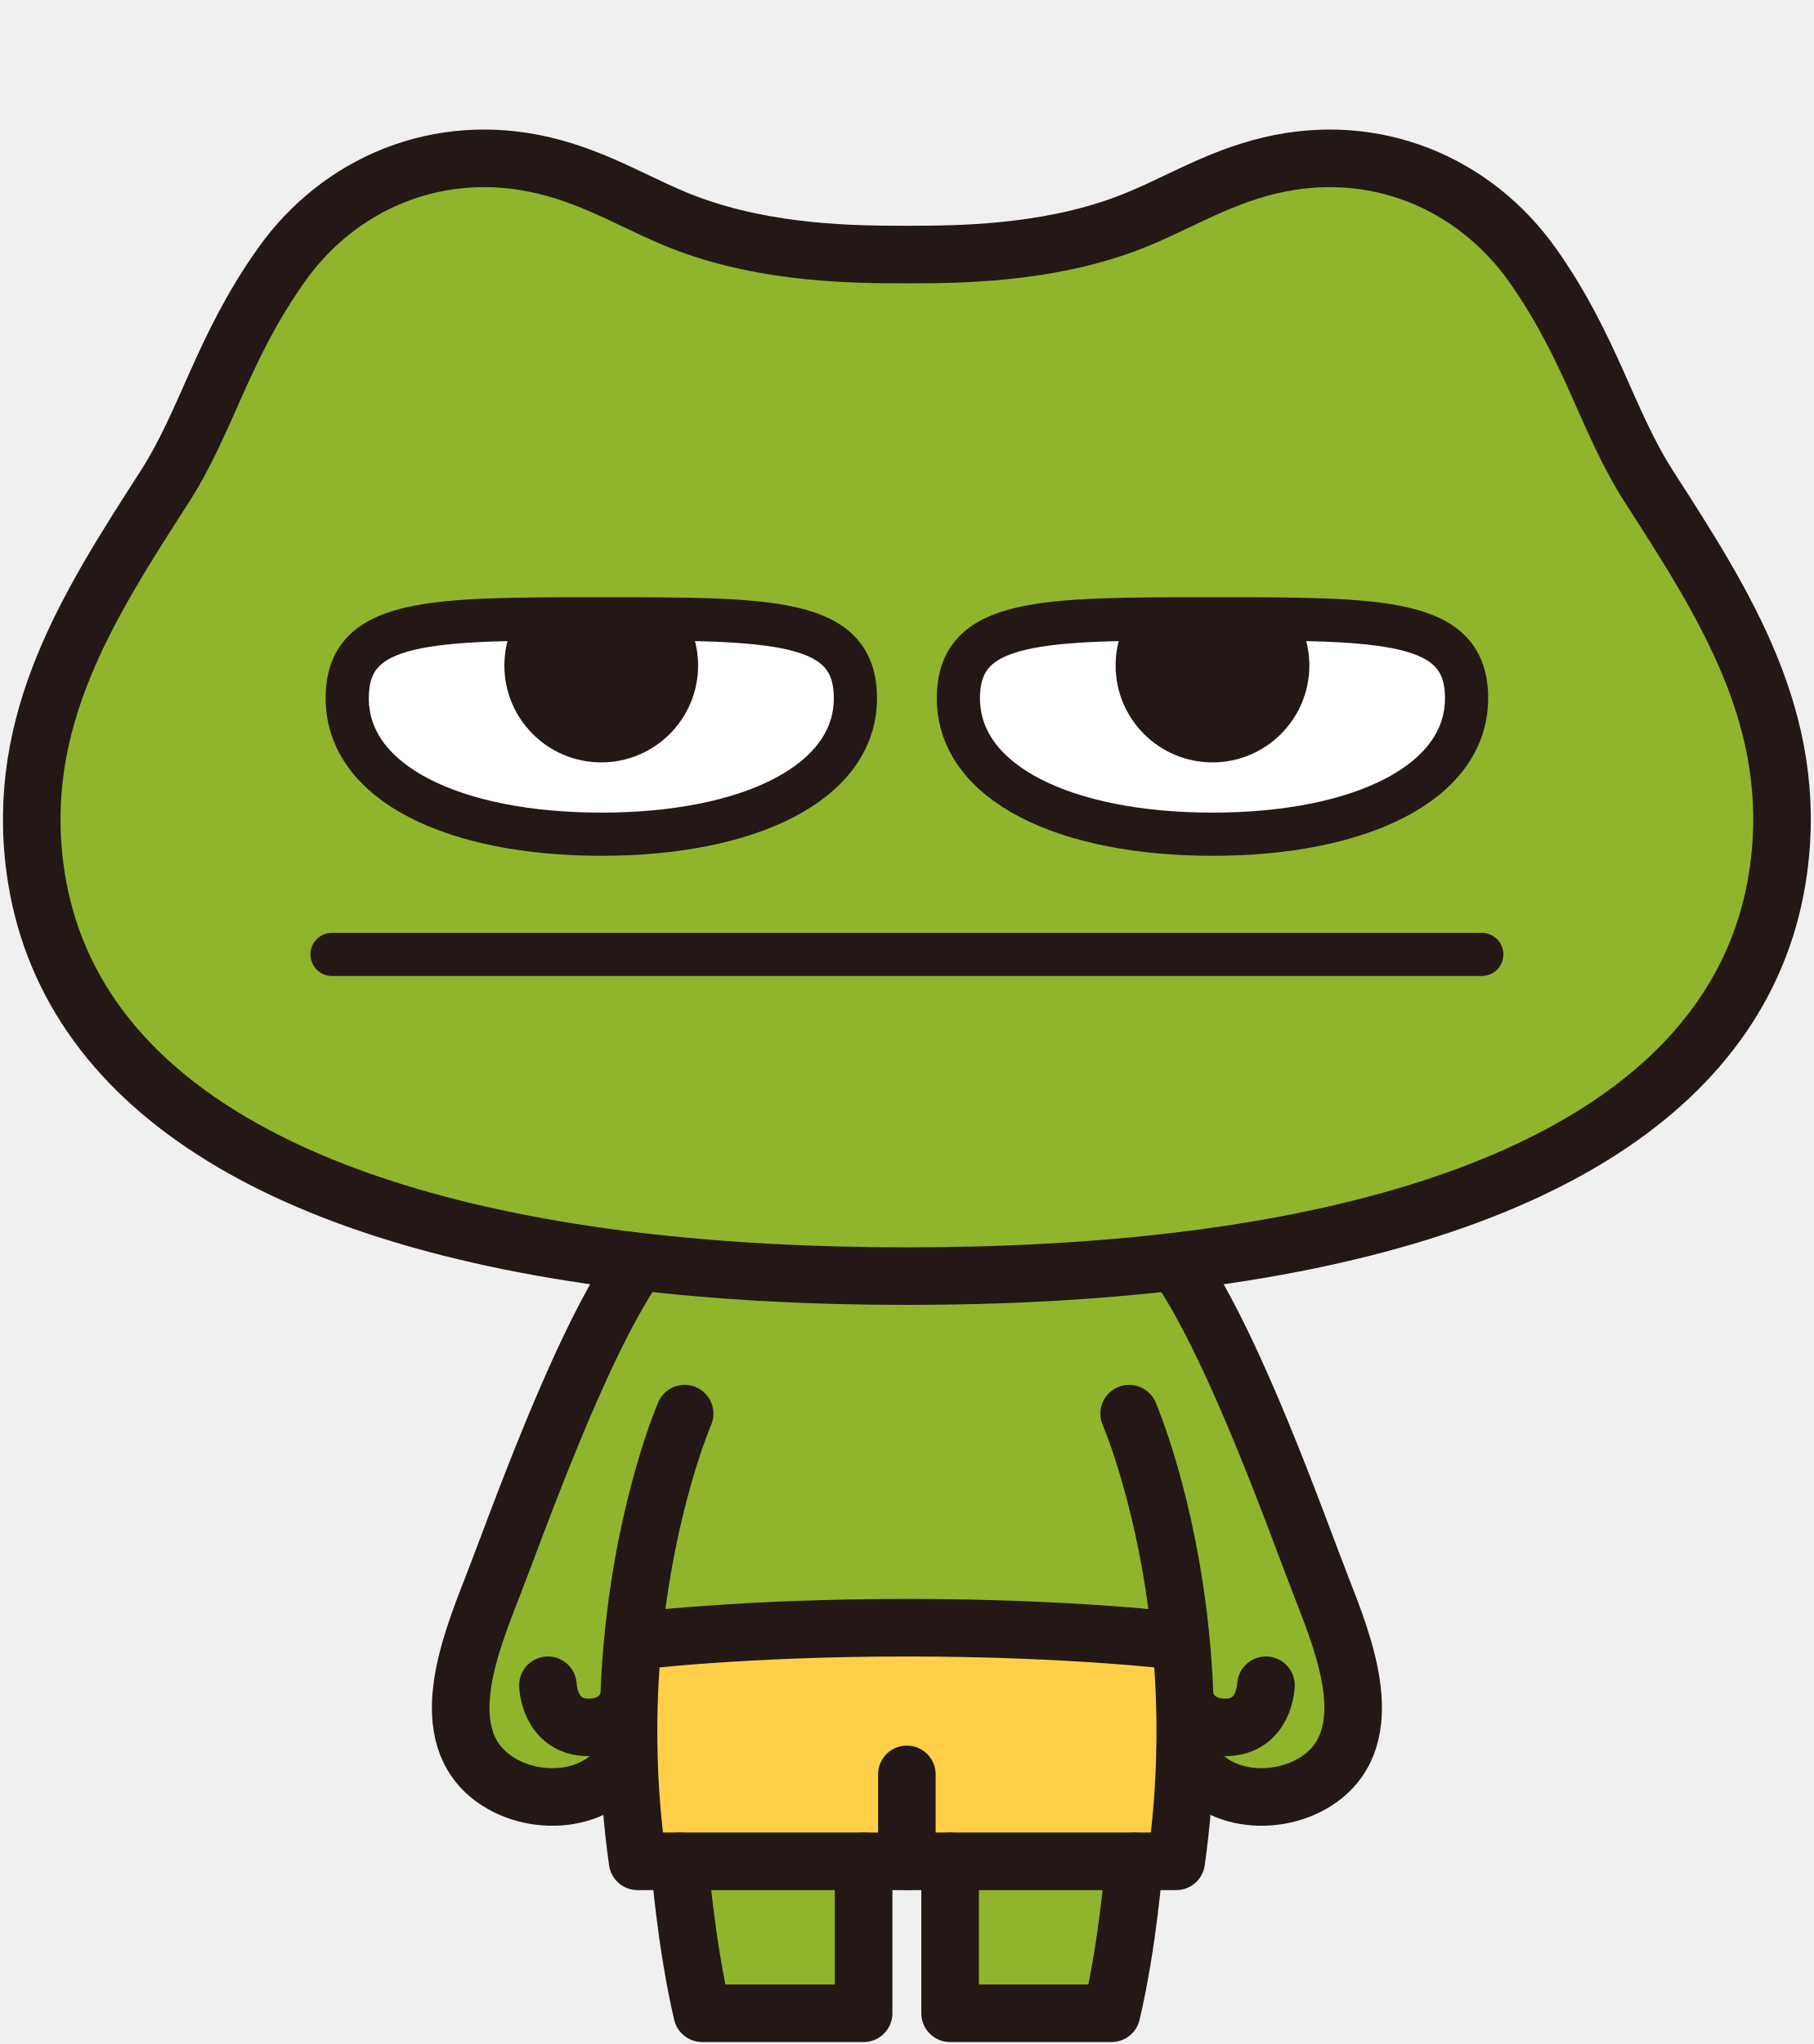
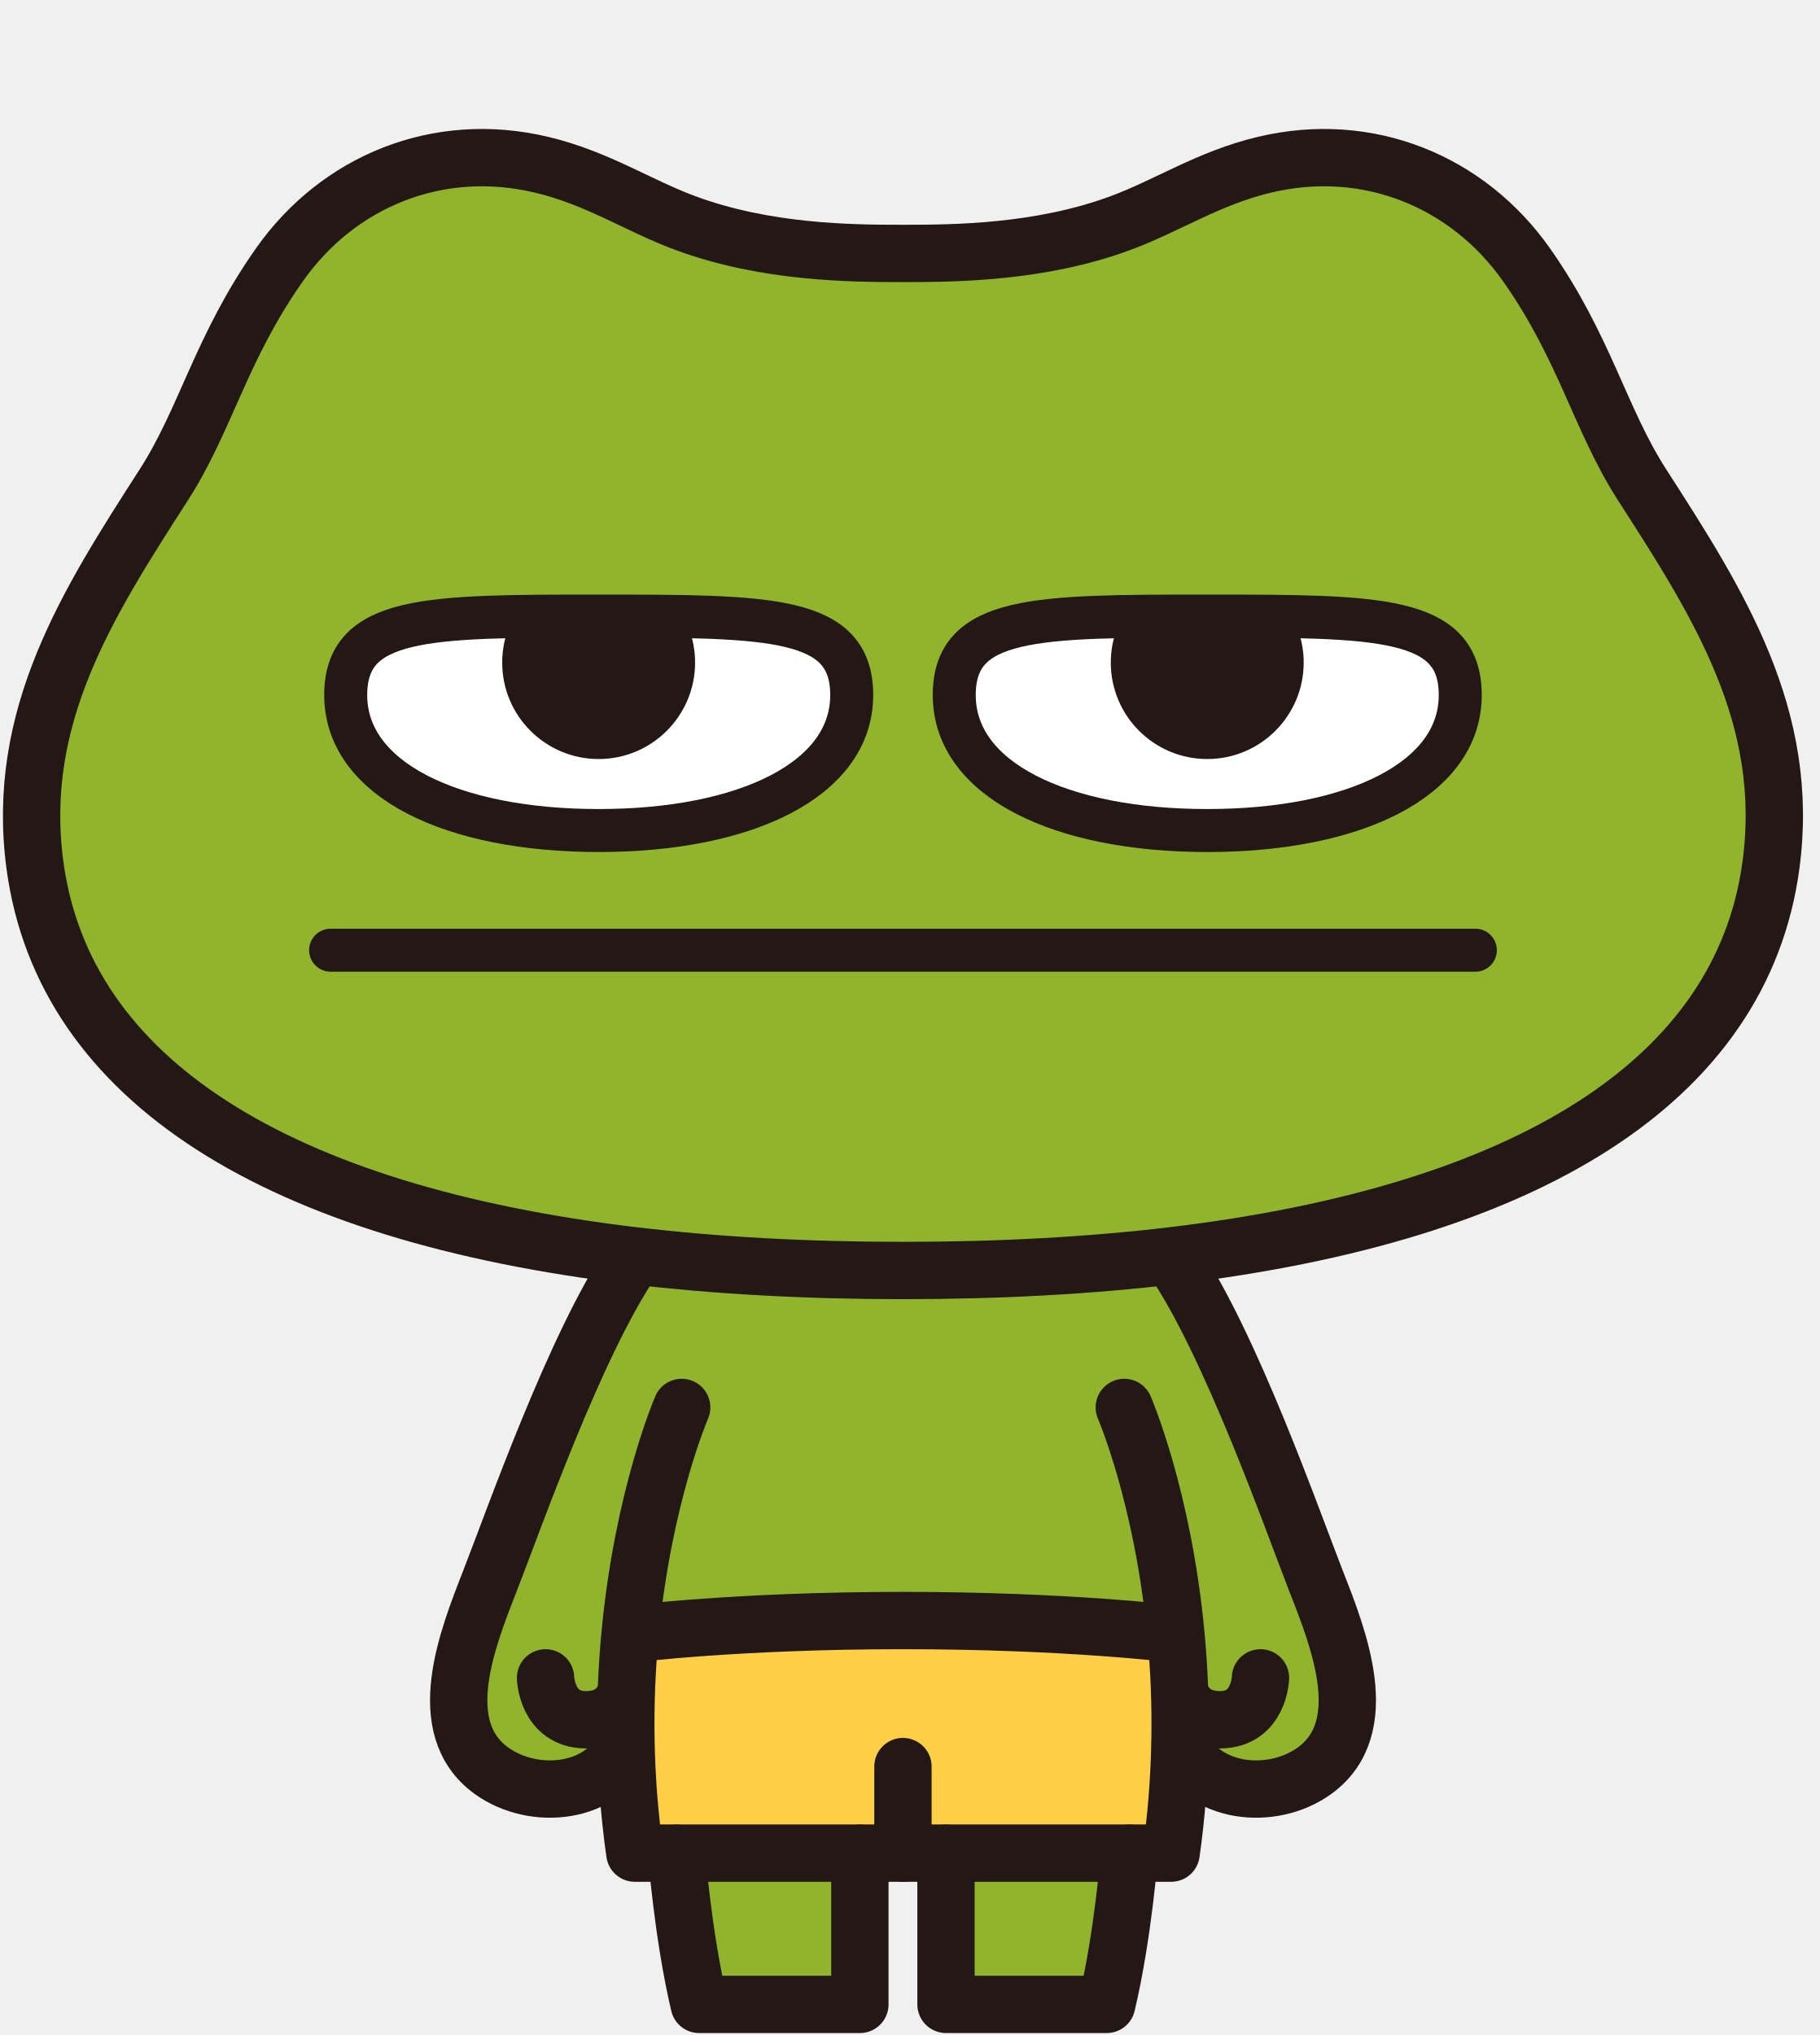
- <svg xmlns="http://www.w3.org/2000/svg" width="252" height="284" viewBox="0 0 252 284" fill="none">
+ <svg xmlns="http://www.w3.org/2000/svg" width="254" height="284" viewBox="0 0 254 284" fill="none">
  <path d="M229.22 67.728C239.86 84.248 249.97 100.068 247.16 120.768C243.09 150.898 213.08 169.338 163.7 175.238C152.16 176.618 139.58 177.308 126.02 177.308C112.46 177.308 99.88 176.608 88.34 175.238C38.97 169.338 8.95 150.898 4.88 120.768C2.09 100.068 12.19 84.248 22.82 67.728C28.77 58.488 30.82 48.538 39.04 36.898C47.19 25.348 61.06 19.538 75.57 22.988C83.38 24.838 89.13 28.728 95.68 31.138C106.87 35.278 118.72 35.368 125.94 35.368H126.11C133.34 35.368 145.2 35.268 156.37 31.138C162.91 28.728 168.68 24.838 176.49 22.988C190.98 19.538 204.85 25.348 213.01 36.898C221.22 48.548 223.27 58.498 229.22 67.728Z" fill="#90B52D" />
  <path d="M87.93 228.028C87.48 232.718 87.25 237.828 87.36 243.268H87.34C84.32 250.438 74.52 251.398 68.59 247.118C60.28 241.098 65.21 228.728 68.37 220.658C71.67 212.238 80.29 187.608 88.26 175.898L88.35 175.238C99.89 176.618 112.47 177.308 126.03 177.308C139.59 177.308 152.17 176.608 163.71 175.238L163.8 175.898C171.77 187.608 180.4 212.238 183.69 220.658C186.86 228.728 191.77 241.098 183.47 247.118C177.55 251.398 167.75 250.438 164.72 243.268H164.7C164.81 237.828 164.58 232.728 164.13 228.028H164.04C164.04 228.028 149.09 226.168 126.04 226.168C102.99 226.168 88.05 228.048 88.05 228.048H87.95L87.93 228.028Z" fill="#90B52D" />
  <path d="M126.02 258.628H88.59C87.83 253.288 87.46 248.148 87.36 243.268C87.25 237.828 87.48 232.728 87.93 228.028H88.03C88.03 228.028 102.97 226.168 126.02 226.168C149.07 226.168 164.02 228.048 164.02 228.048H164.11C164.56 232.728 164.79 237.838 164.68 243.268C164.58 248.148 164.21 253.288 163.45 258.628H126.02Z" fill="#FFD047" />
  <path d="M132.03 258.628H157.62C157.62 258.628 156.75 270.048 154.45 279.728H132.02V258.628H132.03Z" fill="#90B52D" />
  <path d="M120.01 258.628V279.728H97.58C95.3 270.058 94.43 258.628 94.43 258.628H120.01Z" fill="#90B52D" />
  <path d="M126.11 35.368C133.34 35.368 145.2 35.268 156.37 31.138C162.91 28.728 168.68 24.838 176.49 22.988C190.98 19.538 204.85 25.348 213.01 36.898C221.22 48.548 223.27 58.498 229.22 67.728C239.86 84.248 249.97 100.068 247.16 120.768C243.09 150.898 213.08 169.338 163.7 175.238C152.16 176.618 139.58 177.308 126.02 177.308C112.46 177.308 99.88 176.608 88.34 175.238C38.97 169.338 8.95 150.898 4.88 120.768C2.09 100.068 12.19 84.248 22.82 67.728C28.77 58.488 30.82 48.538 39.04 36.898C47.19 25.348 61.06 19.538 75.57 22.988C83.38 24.838 89.13 28.728 95.68 31.138C106.87 35.278 118.72 35.368 125.94 35.368" stroke="#231815" stroke-width="8" stroke-linecap="round" stroke-linejoin="round" />
  <path d="M95.14 196.418C95.14 196.418 89.76 208.808 87.94 228.018C87.49 232.708 87.26 237.818 87.37 243.258C87.47 248.138 87.84 253.278 88.6 258.618H126.03" stroke="#231815" stroke-width="8" stroke-linecap="round" stroke-linejoin="round" />
  <path d="M88.26 175.898C80.29 187.608 71.67 212.238 68.37 220.658C65.22 228.728 60.29 241.098 68.59 247.118C74.53 251.398 84.32 250.438 87.34 243.268" stroke="#231815" stroke-width="8" stroke-linecap="round" stroke-linejoin="round" />
  <path d="M94.43 258.628C94.43 258.628 95.3 270.048 97.58 279.728H120.01V258.628" stroke="#231815" stroke-width="8" stroke-linecap="round" stroke-linejoin="round" />
  <path d="M76.14 234.158C76.14 234.158 76.3 239.968 81.74 240.008C86.48 240.028 87.34 236.258 87.34 236.258" stroke="#231815" stroke-width="8" stroke-linecap="round" stroke-linejoin="round" />
  <path d="M156.91 196.418C156.91 196.418 162.29 208.808 164.11 228.018C164.56 232.708 164.79 237.818 164.68 243.258C164.58 248.138 164.21 253.278 163.45 258.618H126.02V246.538" stroke="#231815" stroke-width="8" stroke-linecap="round" stroke-linejoin="round" />
  <path d="M163.79 175.898C171.76 187.608 180.39 212.238 183.68 220.658C186.85 228.728 191.76 241.098 183.46 247.118C177.54 251.398 167.74 250.438 164.71 243.268" stroke="#231815" stroke-width="8" stroke-linecap="round" stroke-linejoin="round" />
  <path d="M157.63 258.628C157.63 258.628 156.76 270.048 154.46 279.728H132.03V258.628" stroke="#231815" stroke-width="8" stroke-linecap="round" stroke-linejoin="round" />
  <path d="M175.92 234.158C175.92 234.158 175.76 239.968 170.31 240.008C165.57 240.028 164.71 236.258 164.71 236.258" stroke="#231815" stroke-width="8" stroke-linecap="round" stroke-linejoin="round" />
  <path d="M88.03 228.038C88.03 228.038 102.97 226.158 126.02 226.158C149.07 226.158 164.02 228.038 164.02 228.038" stroke="#231815" stroke-width="8" stroke-linecap="round" stroke-linejoin="round" />
  <path d="M46.14 132.608H205.91" stroke="#231815" stroke-width="6" stroke-linecap="round" stroke-linejoin="round" />
  <path d="M118.87 97.008C118.87 108.818 104.03 115.908 83.56 115.908C63.09 115.908 48.25 108.818 48.25 97.008C48.25 85.978 59.62 85.978 83.56 85.978C107.5 85.978 118.87 85.978 118.87 97.008Z" fill="white" stroke="#231815" stroke-width="6" stroke-linecap="round" stroke-linejoin="round" />
  <path d="M203.8 97.008C203.8 108.818 188.96 115.908 168.49 115.908C148.02 115.908 133.18 108.818 133.18 97.008C133.18 85.978 144.55 85.978 168.49 85.978C192.43 85.978 203.8 85.978 203.8 97.008Z" fill="white" stroke="#231815" stroke-width="6" stroke-linecap="round" stroke-linejoin="round" />
  <path d="M73.25 83.808C71.28 86.148 70.09 89.168 70.09 92.468C70.09 99.908 76.12 105.928 83.55 105.928C90.98 105.928 97.01 99.898 97.01 92.468C97.01 89.168 95.82 86.158 93.85 83.808H73.24H73.25Z" fill="#231815" />
  <path d="M158.19 83.808C156.22 86.148 155.03 89.168 155.03 92.468C155.03 99.908 161.06 105.928 168.49 105.928C175.92 105.928 181.95 99.898 181.95 92.468C181.95 89.168 180.76 86.158 178.79 83.808H158.18H158.19Z" fill="#231815" />
</svg>
